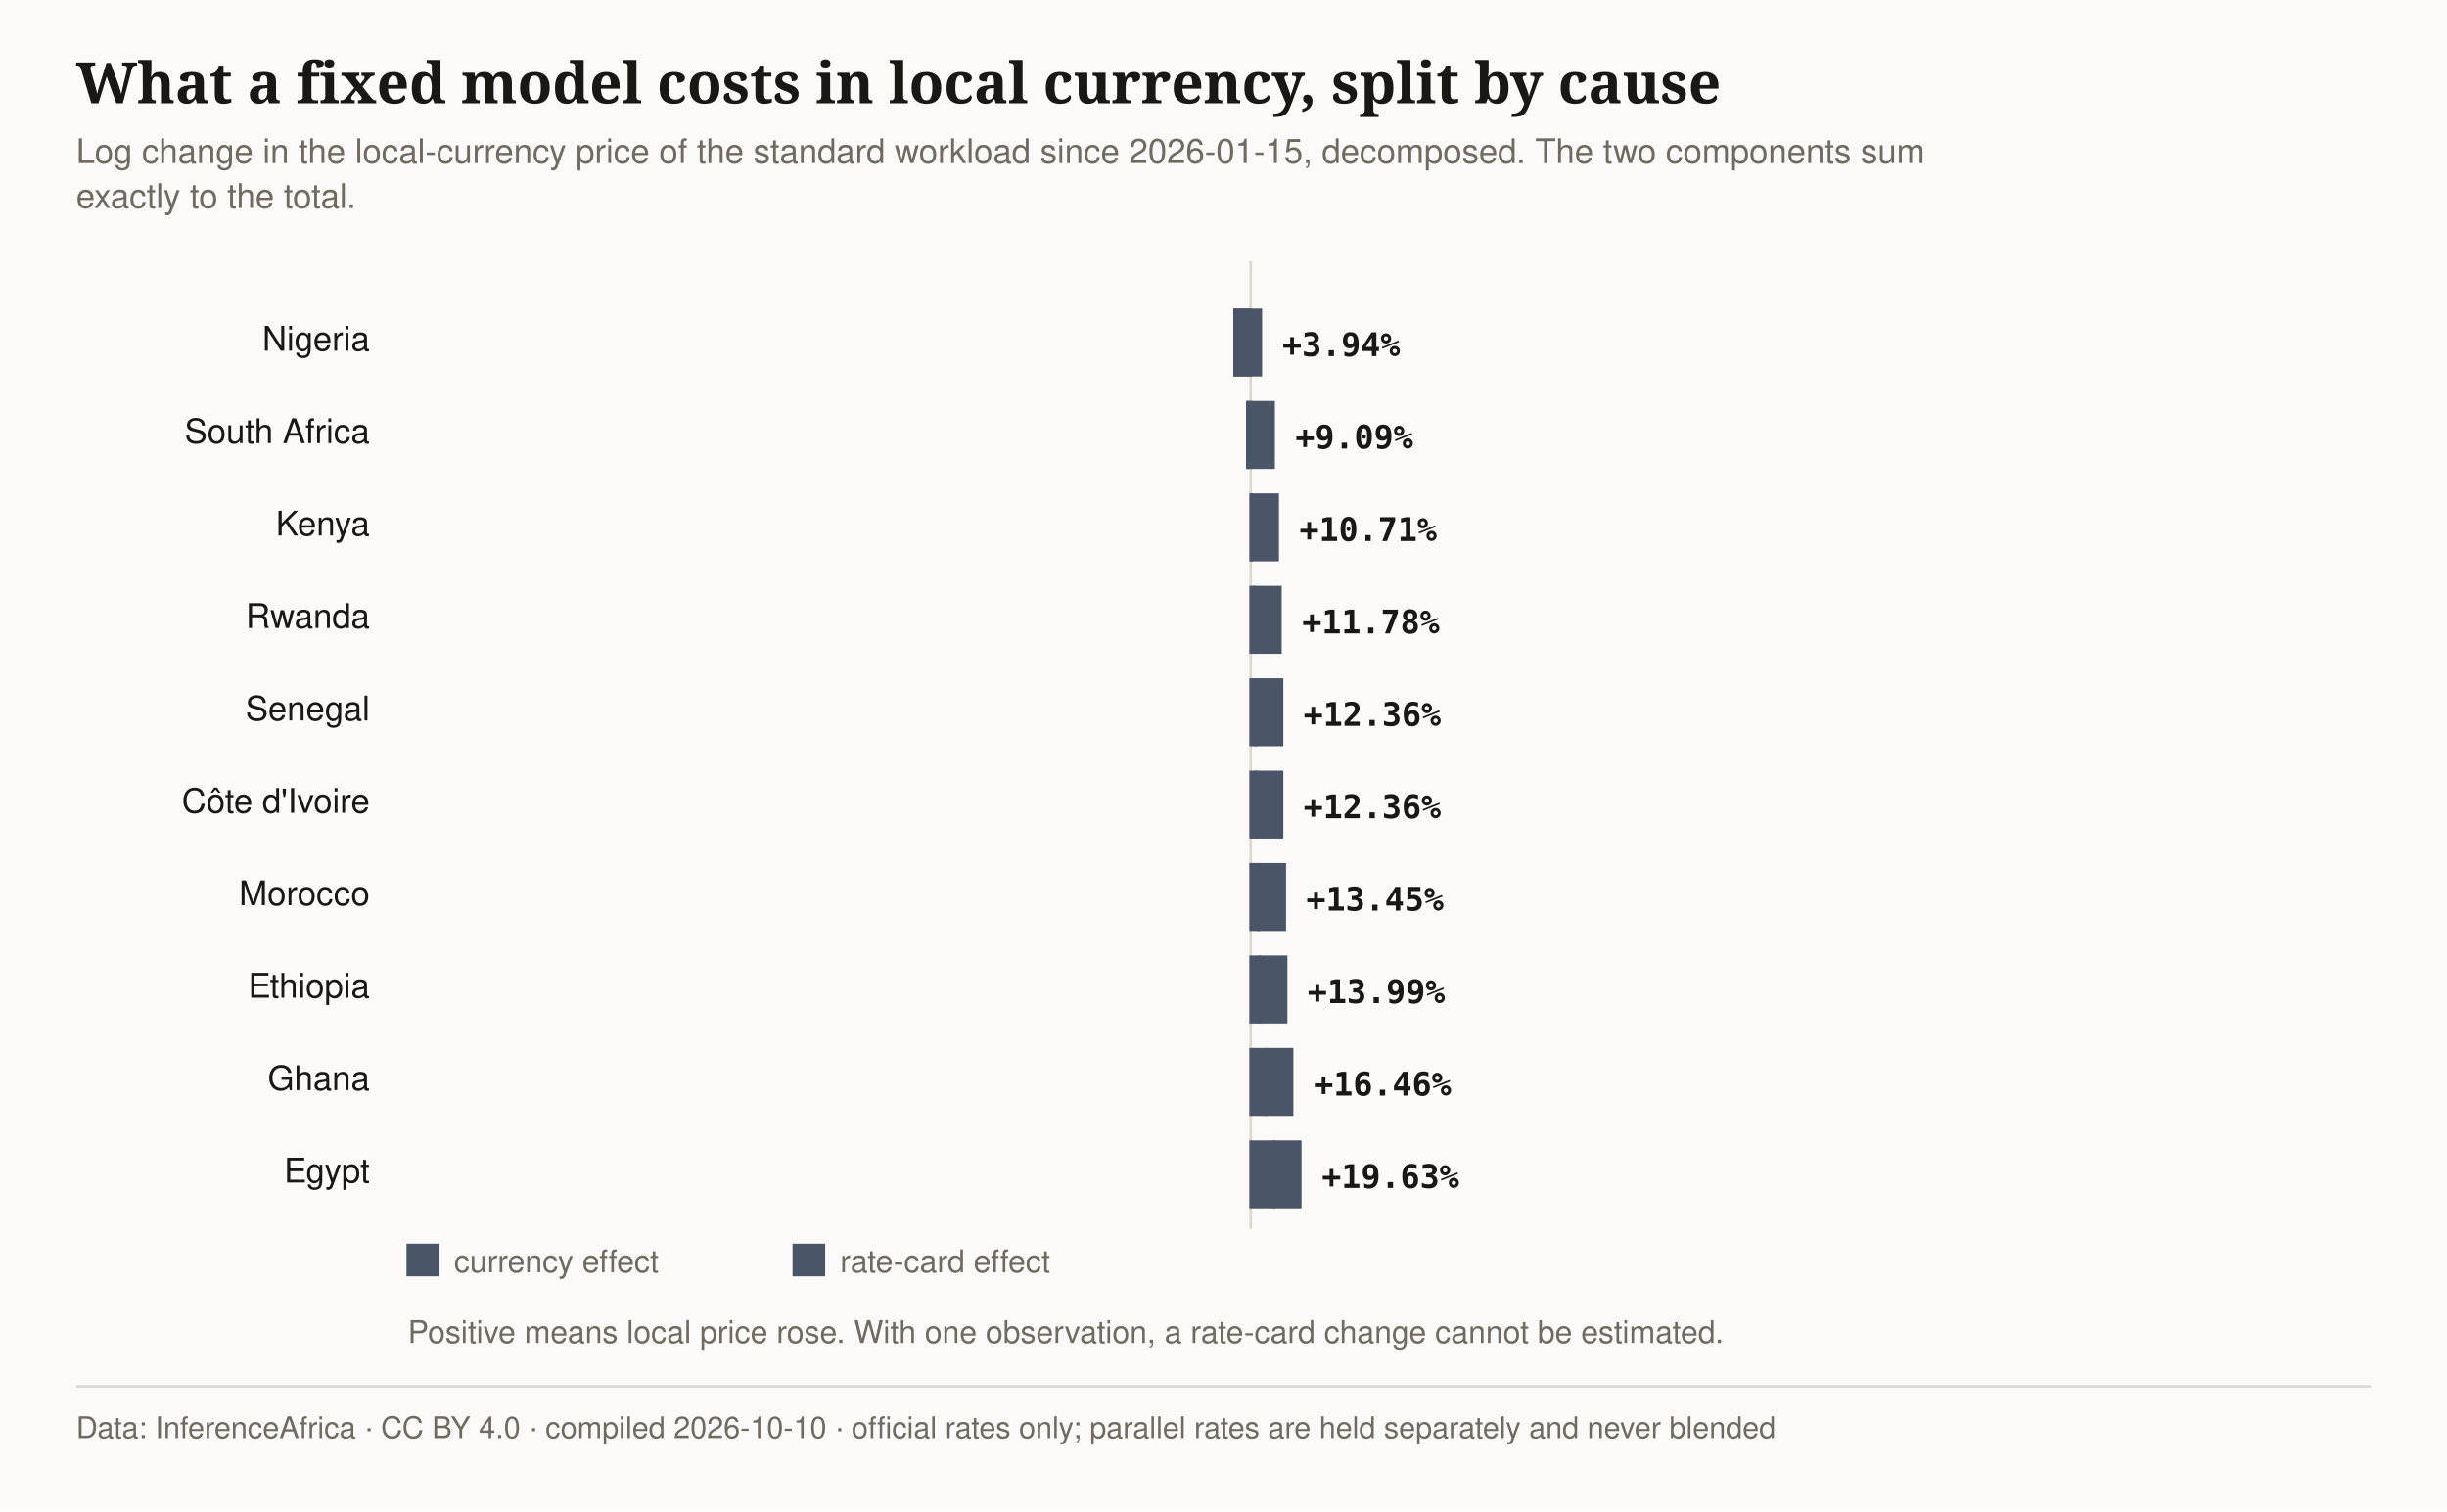
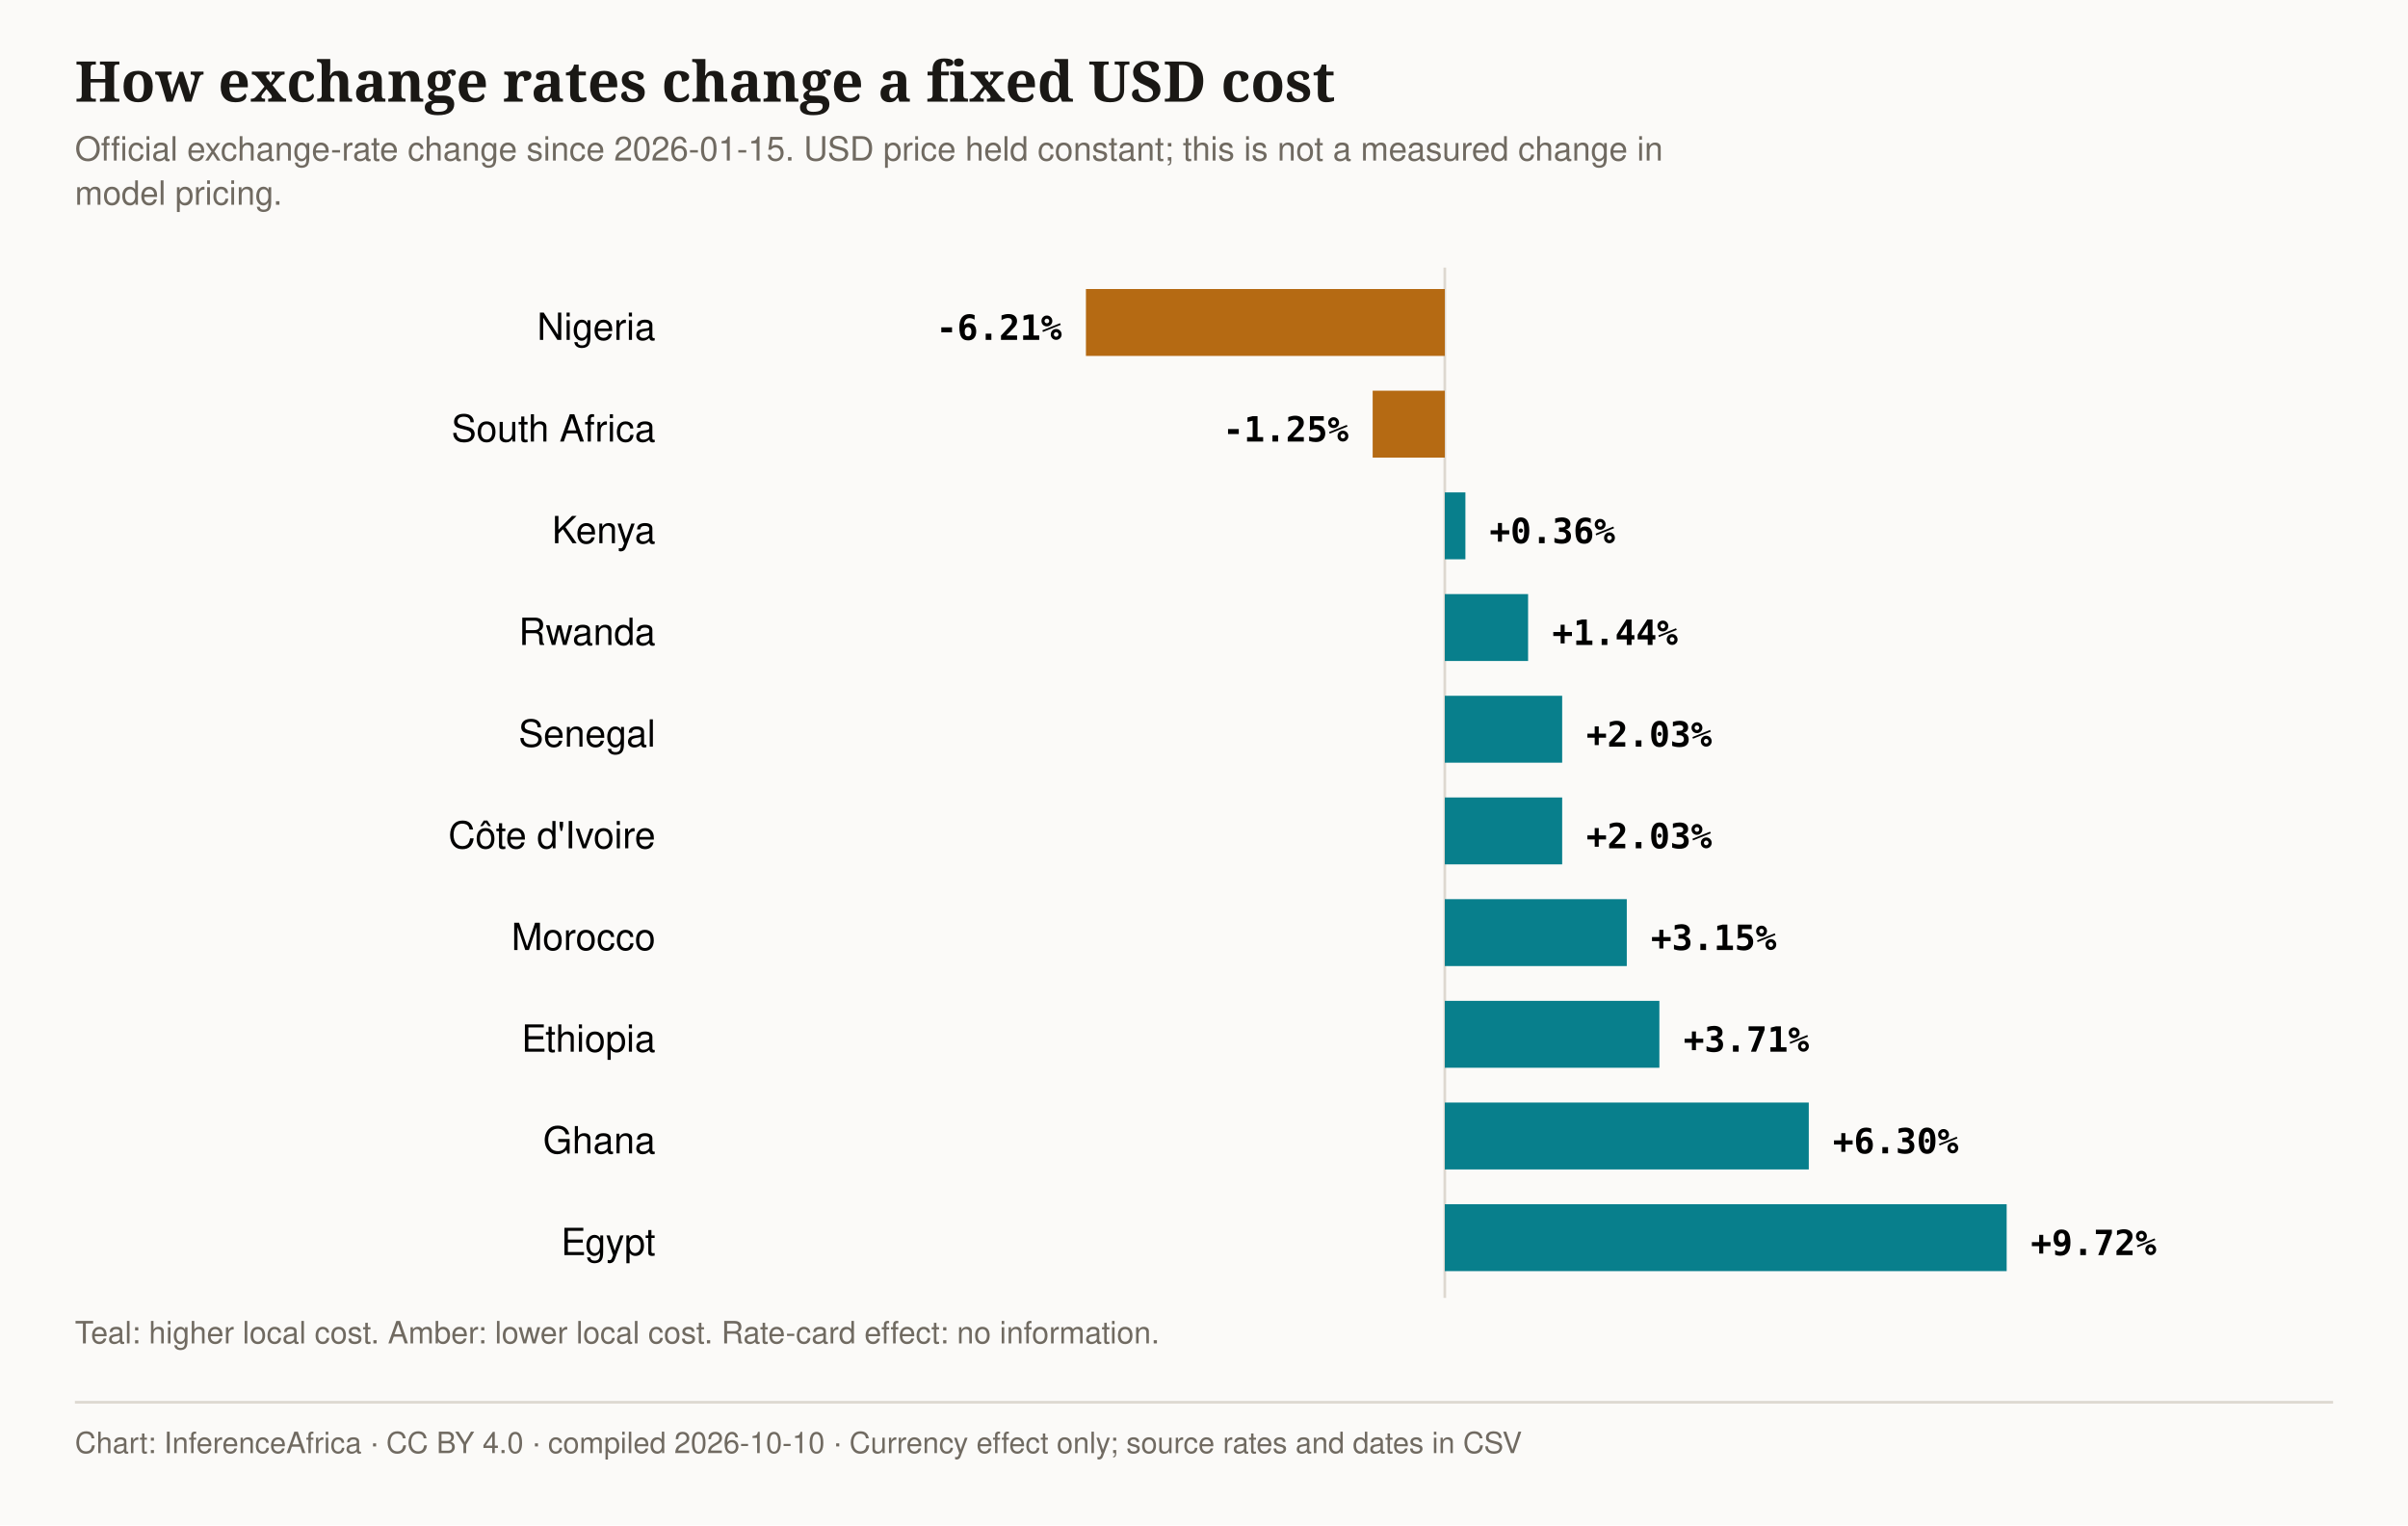
- <svg xmlns="http://www.w3.org/2000/svg" viewBox="0 0 900 556" width="900" height="556" role="img" aria-label="Decomposition of the change in local-currency price of a fixed model since 2026-01-15. The currency effect runs from -6.41% in Nigeria to +9.28% in Egypt; a rate-card change cannot be estimated from one observation.">
+ <svg xmlns="http://www.w3.org/2000/svg" viewBox="0 0 900 570" width="900" height="570" role="img" aria-label="Currency-only effect at a constant USD price. Nigeria -6.21%; South Africa -1.25%; Kenya +0.36%; Rwanda +1.44%; Senegal +2.03%; Côte d'Ivoire +2.03%; Morocco +3.15%; Ethiopia +3.71%; Ghana +6.30%; Egypt +9.72%. Rate-card changes are not estimated.">
  <defs>
    <pattern id="status-proposal" width="6" height="6" patternUnits="userSpaceOnUse">
      <path d="M0 6L6 0" stroke="#756342" stroke-width="1" />
    </pattern>
  </defs>
-   <rect width="900" height="556" fill="#fbfaf8" />
-   <text x="28" y="38" font-family="'Source Serif 4',Georgia,serif" font-size="21" font-weight="600" fill="#1a1815" style="font-variant-numeric:tabular-nums lining-nums">What a fixed model costs in local currency, split by cause</text>
-   <text x="28" y="60.0" font-family="IBM Plex Sans,-apple-system,'Segoe UI',Helvetica,Arial,sans-serif" font-size="12.5" fill="#706a61" style="font-variant-numeric:tabular-nums lining-nums">Log change in the local-currency price of the standard workload since 2026-01-15, decomposed. The two components sum</text>
-   <text x="28" y="76.5" font-family="IBM Plex Sans,-apple-system,'Segoe UI',Helvetica,Arial,sans-serif" font-size="12.5" fill="#706a61" style="font-variant-numeric:tabular-nums lining-nums">exactly to the total.</text>
-   <line x1="460.0" y1="96" x2="460.0" y2="452" stroke="#ddd8d0" />
-   <text x="136" y="129" text-anchor="end" font-family="IBM Plex Sans,-apple-system,'Segoe UI',Helvetica,Arial,sans-serif" font-size="12.5" fill="#1a1815" style="font-variant-numeric:tabular-nums lining-nums">Nigeria</text>
-   <rect x="454.1" y="114" width="5.9" height="24" fill="#4a5568" data-status="derived" stroke="#4a5568" stroke-width="1" />
-   <rect x="454.1" y="114" width="9.6" height="24" fill="#4a5568" data-status="derived" stroke="#4a5568" stroke-width="1" />
-   <text x="471.6" y="131" text-anchor="start" font-family="'IBM Plex Mono',Consolas,monospace" font-size="12" font-weight="600" fill="#1a1815" style="font-variant-numeric:tabular-nums lining-nums">+3.94%</text>
-   <text x="136" y="163" text-anchor="end" font-family="IBM Plex Sans,-apple-system,'Segoe UI',Helvetica,Arial,sans-serif" font-size="12.5" fill="#1a1815" style="font-variant-numeric:tabular-nums lining-nums">South Africa</text>
-   <rect x="458.8" y="148" width="1.2" height="24" fill="#4a5568" data-status="derived" stroke="#4a5568" stroke-width="1" />
-   <rect x="458.8" y="148" width="9.6" height="24" fill="#4a5568" data-status="derived" stroke="#4a5568" stroke-width="1" />
-   <text x="476.4" y="165" text-anchor="start" font-family="'IBM Plex Mono',Consolas,monospace" font-size="12" font-weight="600" fill="#1a1815" style="font-variant-numeric:tabular-nums lining-nums">+9.09%</text>
-   <text x="136" y="197" text-anchor="end" font-family="IBM Plex Sans,-apple-system,'Segoe UI',Helvetica,Arial,sans-serif" font-size="12.5" fill="#1a1815" style="font-variant-numeric:tabular-nums lining-nums">Kenya</text>
-   <rect x="460.0" y="182" width="0.3" height="24" fill="#4a5568" data-status="derived" stroke="#4a5568" stroke-width="1" />
-   <rect x="460.3" y="182" width="9.6" height="24" fill="#4a5568" data-status="derived" stroke="#4a5568" stroke-width="1" />
-   <text x="477.9" y="199" text-anchor="start" font-family="'IBM Plex Mono',Consolas,monospace" font-size="12" font-weight="600" fill="#1a1815" style="font-variant-numeric:tabular-nums lining-nums">+10.71%</text>
-   <text x="136" y="231" text-anchor="end" font-family="IBM Plex Sans,-apple-system,'Segoe UI',Helvetica,Arial,sans-serif" font-size="12.5" fill="#1a1815" style="font-variant-numeric:tabular-nums lining-nums">Rwanda</text>
-   <rect x="460.0" y="216" width="1.3" height="24" fill="#4a5568" data-status="derived" stroke="#4a5568" stroke-width="1" />
-   <rect x="461.3" y="216" width="9.6" height="24" fill="#4a5568" data-status="derived" stroke="#4a5568" stroke-width="1" />
-   <text x="478.9" y="233" text-anchor="start" font-family="'IBM Plex Mono',Consolas,monospace" font-size="12" font-weight="600" fill="#1a1815" style="font-variant-numeric:tabular-nums lining-nums">+11.78%</text>
-   <text x="136" y="265" text-anchor="end" font-family="IBM Plex Sans,-apple-system,'Segoe UI',Helvetica,Arial,sans-serif" font-size="12.5" fill="#1a1815" style="font-variant-numeric:tabular-nums lining-nums">Senegal</text>
-   <rect x="460.0" y="250" width="1.9" height="24" fill="#4a5568" data-status="derived" stroke="#4a5568" stroke-width="1" />
-   <rect x="461.9" y="250" width="9.6" height="24" fill="#4a5568" data-status="derived" stroke="#4a5568" stroke-width="1" />
-   <text x="479.4" y="267" text-anchor="start" font-family="'IBM Plex Mono',Consolas,monospace" font-size="12" font-weight="600" fill="#1a1815" style="font-variant-numeric:tabular-nums lining-nums">+12.36%</text>
-   <text x="136" y="299" text-anchor="end" font-family="IBM Plex Sans,-apple-system,'Segoe UI',Helvetica,Arial,sans-serif" font-size="12.5" fill="#1a1815" style="font-variant-numeric:tabular-nums lining-nums">Côte d'Ivoire</text>
-   <rect x="460.0" y="284" width="1.9" height="24" fill="#4a5568" data-status="derived" stroke="#4a5568" stroke-width="1" />
-   <rect x="461.9" y="284" width="9.6" height="24" fill="#4a5568" data-status="derived" stroke="#4a5568" stroke-width="1" />
-   <text x="479.4" y="301" text-anchor="start" font-family="'IBM Plex Mono',Consolas,monospace" font-size="12" font-weight="600" fill="#1a1815" style="font-variant-numeric:tabular-nums lining-nums">+12.36%</text>
-   <text x="136" y="333" text-anchor="end" font-family="IBM Plex Sans,-apple-system,'Segoe UI',Helvetica,Arial,sans-serif" font-size="12.5" fill="#1a1815" style="font-variant-numeric:tabular-nums lining-nums">Morocco</text>
-   <rect x="460.0" y="318" width="2.9" height="24" fill="#4a5568" data-status="derived" stroke="#4a5568" stroke-width="1" />
-   <rect x="462.9" y="318" width="9.6" height="24" fill="#4a5568" data-status="derived" stroke="#4a5568" stroke-width="1" />
-   <text x="480.4" y="335" text-anchor="start" font-family="'IBM Plex Mono',Consolas,monospace" font-size="12" font-weight="600" fill="#1a1815" style="font-variant-numeric:tabular-nums lining-nums">+13.45%</text>
-   <text x="136" y="367" text-anchor="end" font-family="IBM Plex Sans,-apple-system,'Segoe UI',Helvetica,Arial,sans-serif" font-size="12.5" fill="#1a1815" style="font-variant-numeric:tabular-nums lining-nums">Ethiopia</text>
-   <rect x="460.0" y="352" width="3.4" height="24" fill="#4a5568" data-status="derived" stroke="#4a5568" stroke-width="1" />
-   <rect x="463.4" y="352" width="9.6" height="24" fill="#4a5568" data-status="derived" stroke="#4a5568" stroke-width="1" />
-   <text x="480.9" y="369" text-anchor="start" font-family="'IBM Plex Mono',Consolas,monospace" font-size="12" font-weight="600" fill="#1a1815" style="font-variant-numeric:tabular-nums lining-nums">+13.99%</text>
-   <text x="136" y="401" text-anchor="end" font-family="IBM Plex Sans,-apple-system,'Segoe UI',Helvetica,Arial,sans-serif" font-size="12.5" fill="#1a1815" style="font-variant-numeric:tabular-nums lining-nums">Ghana</text>
-   <rect x="460.0" y="386" width="5.6" height="24" fill="#4a5568" data-status="derived" stroke="#4a5568" stroke-width="1" />
-   <rect x="465.6" y="386" width="9.6" height="24" fill="#4a5568" data-status="derived" stroke="#4a5568" stroke-width="1" />
-   <text x="483.2" y="403" text-anchor="start" font-family="'IBM Plex Mono',Consolas,monospace" font-size="12" font-weight="600" fill="#1a1815" style="font-variant-numeric:tabular-nums lining-nums">+16.46%</text>
-   <text x="136" y="435" text-anchor="end" font-family="IBM Plex Sans,-apple-system,'Segoe UI',Helvetica,Arial,sans-serif" font-size="12.5" fill="#1a1815" style="font-variant-numeric:tabular-nums lining-nums">Egypt</text>
-   <rect x="460.0" y="420" width="8.6" height="24" fill="#4a5568" data-status="derived" stroke="#4a5568" stroke-width="1" />
-   <rect x="468.6" y="420" width="9.6" height="24" fill="#4a5568" data-status="derived" stroke="#4a5568" stroke-width="1" />
-   <text x="486.1" y="437" text-anchor="start" font-family="'IBM Plex Mono',Consolas,monospace" font-size="12" font-weight="600" fill="#1a1815" style="font-variant-numeric:tabular-nums lining-nums">+19.63%</text>
-   <rect x="150" y="458" width="11" height="11" fill="#4a5568" data-status="derived" stroke="#4a5568" stroke-width="1" />
-   <text x="167" y="468" font-family="IBM Plex Sans,-apple-system,'Segoe UI',Helvetica,Arial,sans-serif" font-size="11.5" fill="#706a61" style="font-variant-numeric:tabular-nums lining-nums">currency effect</text>
-   <rect x="292" y="458" width="11" height="11" fill="#4a5568" data-status="derived" stroke="#4a5568" stroke-width="1" />
-   <text x="309" y="468" font-family="IBM Plex Sans,-apple-system,'Segoe UI',Helvetica,Arial,sans-serif" font-size="11.5" fill="#706a61" style="font-variant-numeric:tabular-nums lining-nums">rate-card effect</text>
-   <text x="150" y="494" font-family="IBM Plex Sans,-apple-system,'Segoe UI',Helvetica,Arial,sans-serif" font-size="11.5" fill="#706a61" style="font-variant-numeric:tabular-nums lining-nums">Positive means local price rose. With one observation, a rate-card change cannot be estimated.</text>
-   <line x1="28" y1="510" x2="872" y2="510" stroke="#ddd8d0" />
-   <text x="28" y="529" font-family="IBM Plex Sans,-apple-system,'Segoe UI',Helvetica,Arial,sans-serif" font-size="11" fill="#706a61" style="font-variant-numeric:tabular-nums lining-nums">Data: InferenceAfrica · CC BY 4.0 · compiled 2026-10-10 · official rates only; parallel rates are held separately and never blended</text>
+   <rect width="900" height="570" fill="#fbfaf8" />
+   <text x="28" y="38" font-family="'Source Serif 4',Georgia,serif" font-size="21" font-weight="600" fill="#1a1815" style="font-variant-numeric:tabular-nums lining-nums">How exchange rates change a fixed USD cost</text>
+   <text x="28" y="60.0" font-family="IBM Plex Sans,-apple-system,'Segoe UI',Helvetica,Arial,sans-serif" font-size="12.5" fill="#706a61" style="font-variant-numeric:tabular-nums lining-nums">Official exchange-rate change since 2026-01-15. USD price held constant; this is not a measured change in</text>
+   <text x="28" y="76.5" font-family="IBM Plex Sans,-apple-system,'Segoe UI',Helvetica,Arial,sans-serif" font-size="12.5" fill="#706a61" style="font-variant-numeric:tabular-nums lining-nums">model pricing.</text>
+   <line x1="540" y1="100" x2="540" y2="485" stroke="#ddd8d0" />
+   <text x="245" y="127" text-anchor="end" font-family="IBM Plex Sans,-apple-system,'Segoe UI',Helvetica,Arial,sans-serif" font-size="14" style="font-variant-numeric:tabular-nums lining-nums">Nigeria</text>
+   <rect data-semantic-color="direction" x="405.87" y="108" width="134.13" height="25" fill="#b56a13" />
+   <text x="396.87" y="127" text-anchor="end" font-family="'IBM Plex Mono',Consolas,monospace" font-size="13" font-weight="600" style="font-variant-numeric:tabular-nums lining-nums">-6.21%</text>
+   <text x="245" y="165" text-anchor="end" font-family="IBM Plex Sans,-apple-system,'Segoe UI',Helvetica,Arial,sans-serif" font-size="14" style="font-variant-numeric:tabular-nums lining-nums">South Africa</text>
+   <rect data-semantic-color="direction" x="513.04" y="146" width="26.96" height="25" fill="#b56a13" />
+   <text x="504.04" y="165" text-anchor="end" font-family="'IBM Plex Mono',Consolas,monospace" font-size="13" font-weight="600" style="font-variant-numeric:tabular-nums lining-nums">-1.25%</text>
+   <text x="245" y="203" text-anchor="end" font-family="IBM Plex Sans,-apple-system,'Segoe UI',Helvetica,Arial,sans-serif" font-size="14" style="font-variant-numeric:tabular-nums lining-nums">Kenya</text>
+   <rect data-semantic-color="direction" x="540.00" y="184" width="7.70" height="25" fill="#087f8c" />
+   <text x="556.70" y="203" text-anchor="start" font-family="'IBM Plex Mono',Consolas,monospace" font-size="13" font-weight="600" style="font-variant-numeric:tabular-nums lining-nums">+0.36%</text>
+   <text x="245" y="241" text-anchor="end" font-family="IBM Plex Sans,-apple-system,'Segoe UI',Helvetica,Arial,sans-serif" font-size="14" style="font-variant-numeric:tabular-nums lining-nums">Rwanda</text>
+   <rect data-semantic-color="direction" x="540.00" y="222" width="31.13" height="25" fill="#087f8c" />
+   <text x="580.13" y="241" text-anchor="start" font-family="'IBM Plex Mono',Consolas,monospace" font-size="13" font-weight="600" style="font-variant-numeric:tabular-nums lining-nums">+1.44%</text>
+   <text x="245" y="279" text-anchor="end" font-family="IBM Plex Sans,-apple-system,'Segoe UI',Helvetica,Arial,sans-serif" font-size="14" style="font-variant-numeric:tabular-nums lining-nums">Senegal</text>
+   <rect data-semantic-color="direction" x="540.00" y="260" width="43.87" height="25" fill="#087f8c" />
+   <text x="592.87" y="279" text-anchor="start" font-family="'IBM Plex Mono',Consolas,monospace" font-size="13" font-weight="600" style="font-variant-numeric:tabular-nums lining-nums">+2.03%</text>
+   <text x="245" y="317" text-anchor="end" font-family="IBM Plex Sans,-apple-system,'Segoe UI',Helvetica,Arial,sans-serif" font-size="14" style="font-variant-numeric:tabular-nums lining-nums">Côte d'Ivoire</text>
+   <rect data-semantic-color="direction" x="540.00" y="298" width="43.87" height="25" fill="#087f8c" />
+   <text x="592.87" y="317" text-anchor="start" font-family="'IBM Plex Mono',Consolas,monospace" font-size="13" font-weight="600" style="font-variant-numeric:tabular-nums lining-nums">+2.03%</text>
+   <text x="245" y="355" text-anchor="end" font-family="IBM Plex Sans,-apple-system,'Segoe UI',Helvetica,Arial,sans-serif" font-size="14" style="font-variant-numeric:tabular-nums lining-nums">Morocco</text>
+   <rect data-semantic-color="direction" x="540.00" y="336" width="68.02" height="25" fill="#087f8c" />
+   <text x="617.02" y="355" text-anchor="start" font-family="'IBM Plex Mono',Consolas,monospace" font-size="13" font-weight="600" style="font-variant-numeric:tabular-nums lining-nums">+3.15%</text>
+   <text x="245" y="393" text-anchor="end" font-family="IBM Plex Sans,-apple-system,'Segoe UI',Helvetica,Arial,sans-serif" font-size="14" style="font-variant-numeric:tabular-nums lining-nums">Ethiopia</text>
+   <rect data-semantic-color="direction" x="540.00" y="374" width="80.20" height="25" fill="#087f8c" />
+   <text x="629.20" y="393" text-anchor="start" font-family="'IBM Plex Mono',Consolas,monospace" font-size="13" font-weight="600" style="font-variant-numeric:tabular-nums lining-nums">+3.71%</text>
+   <text x="245" y="431" text-anchor="end" font-family="IBM Plex Sans,-apple-system,'Segoe UI',Helvetica,Arial,sans-serif" font-size="14" style="font-variant-numeric:tabular-nums lining-nums">Ghana</text>
+   <rect data-semantic-color="direction" x="540.00" y="412" width="136.04" height="25" fill="#087f8c" />
+   <text x="685.04" y="431" text-anchor="start" font-family="'IBM Plex Mono',Consolas,monospace" font-size="13" font-weight="600" style="font-variant-numeric:tabular-nums lining-nums">+6.30%</text>
+   <text x="245" y="469" text-anchor="end" font-family="IBM Plex Sans,-apple-system,'Segoe UI',Helvetica,Arial,sans-serif" font-size="14" style="font-variant-numeric:tabular-nums lining-nums">Egypt</text>
+   <rect data-semantic-color="direction" x="540.00" y="450" width="210.00" height="25" fill="#087f8c" />
+   <text x="759.00" y="469" text-anchor="start" font-family="'IBM Plex Mono',Consolas,monospace" font-size="13" font-weight="600" style="font-variant-numeric:tabular-nums lining-nums">+9.72%</text>
+   <text x="28" y="502" font-family="IBM Plex Sans,-apple-system,'Segoe UI',Helvetica,Arial,sans-serif" font-size="11.5" fill="#706a61" style="font-variant-numeric:tabular-nums lining-nums">Teal: higher local cost. Amber: lower local cost. Rate-card effect: no information.</text>
+   <line x1="28" y1="524" x2="872" y2="524" stroke="#ddd8d0" />
+   <text x="28" y="543" font-family="IBM Plex Sans,-apple-system,'Segoe UI',Helvetica,Arial,sans-serif" font-size="11" fill="#706a61" style="font-variant-numeric:tabular-nums lining-nums">Chart: InferenceAfrica · CC BY 4.0 · compiled 2026-10-10 · Currency effect only; source rates and dates in CSV</text>
</svg>
